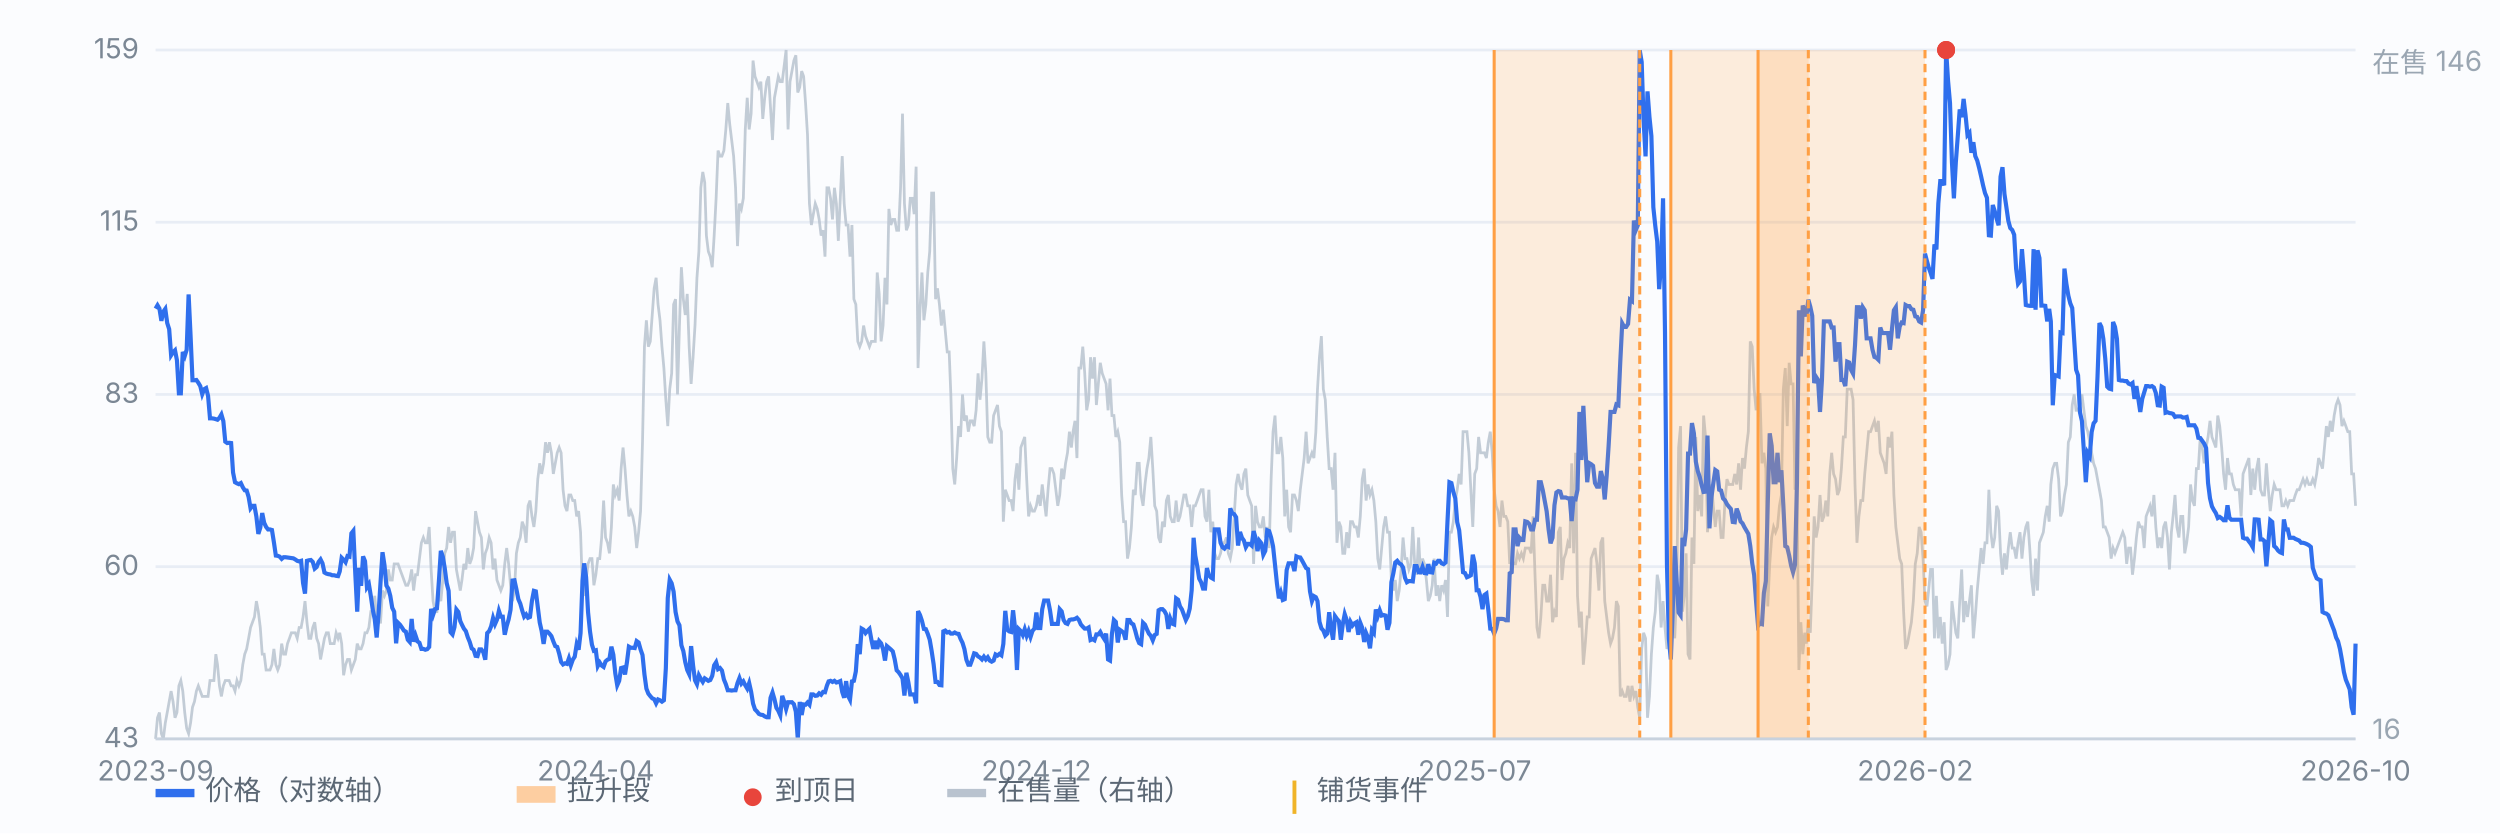
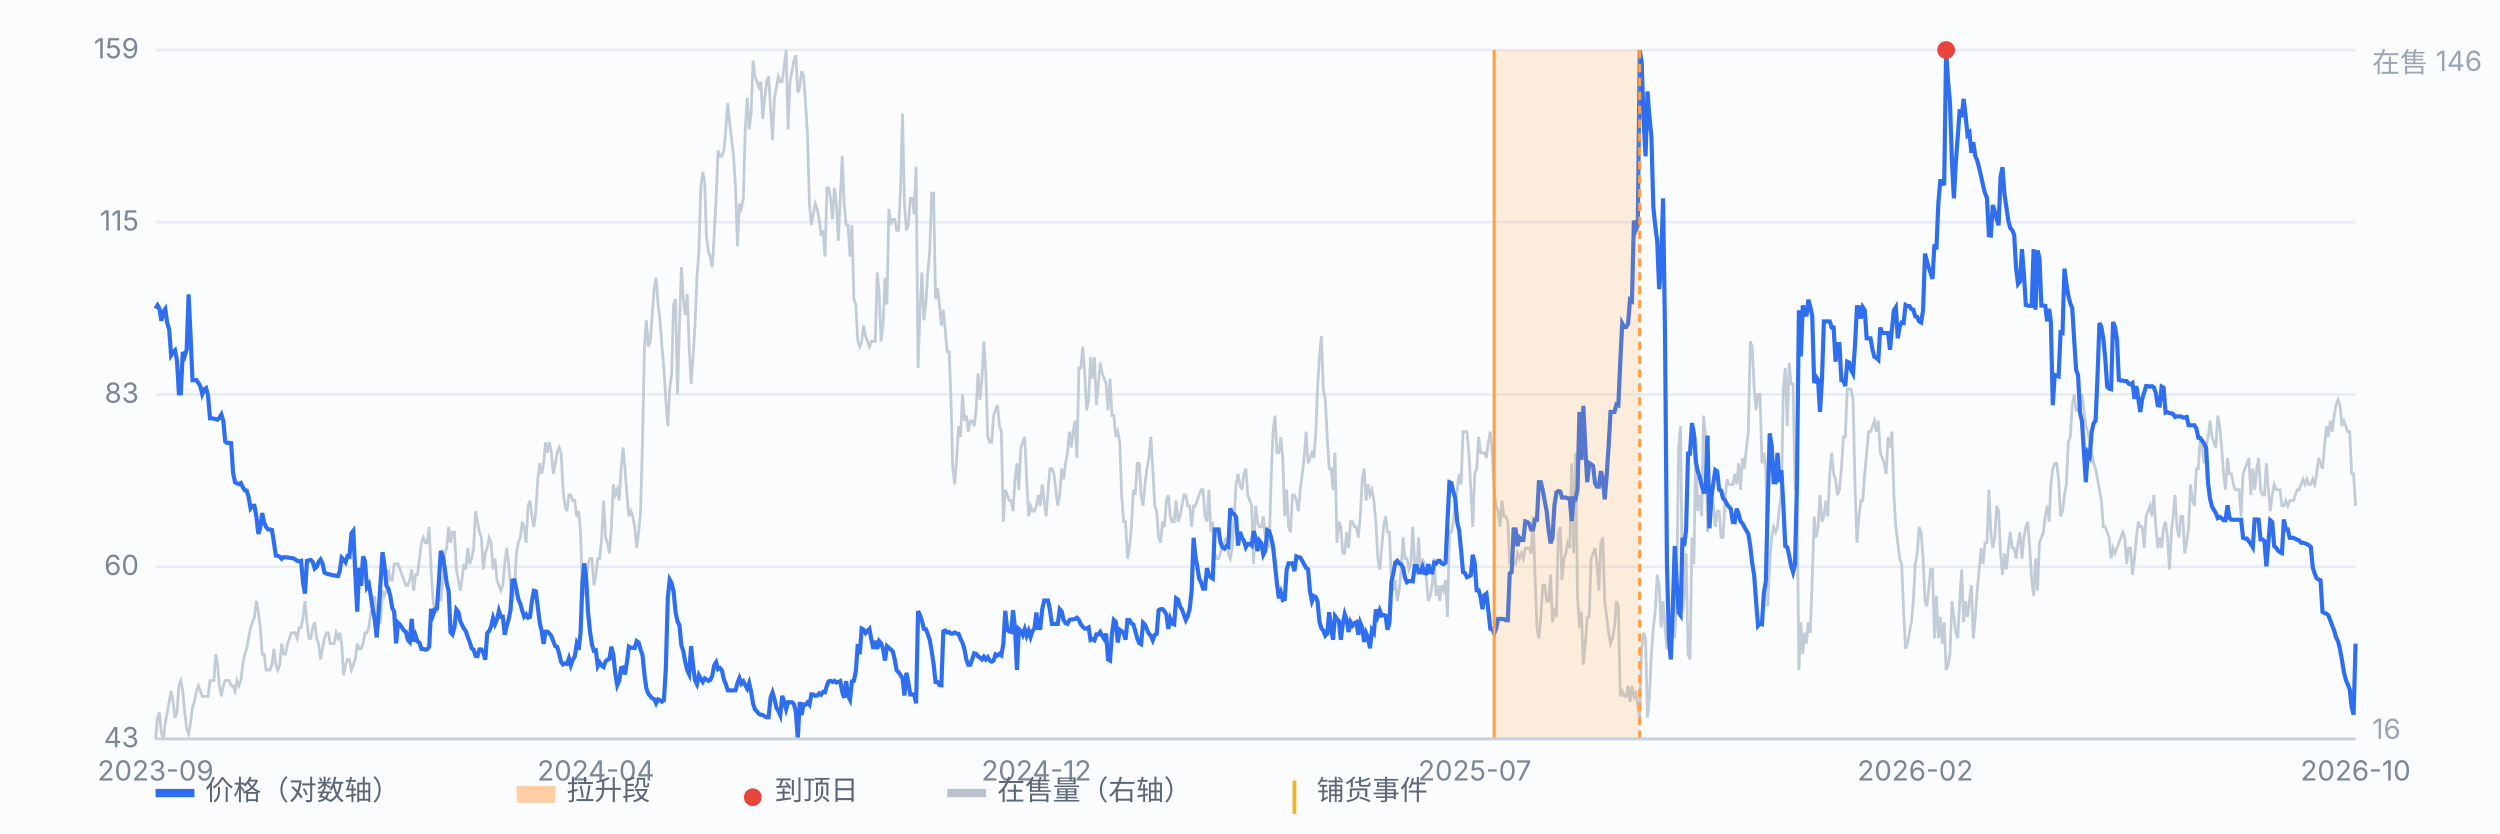
<svg xmlns="http://www.w3.org/2000/svg" viewBox="0 0 900 300" preserveAspectRatio="xMidYMid meet" style="width:100%;max-width:900px;height:auto;display:block" font-family="-apple-system,Segoe UI,Microsoft YaHei,sans-serif" font-size="10">
  <rect x="0" y="0" width="900" height="300" fill="#fbfcfe" />
  <line x1="56" y1="266.0" x2="848" y2="266.0" stroke="#e8edf5" stroke-width="1" />
  <text x="50" y="269.0" text-anchor="end" fill="#7b8794">43</text>
  <line x1="56" y1="204.0" x2="848" y2="204.0" stroke="#e8edf5" stroke-width="1" />
  <text x="50" y="207.0" text-anchor="end" fill="#7b8794">60</text>
  <line x1="56" y1="142.0" x2="848" y2="142.0" stroke="#e8edf5" stroke-width="1" />
  <text x="50" y="145.0" text-anchor="end" fill="#7b8794">83</text>
  <line x1="56" y1="80.0" x2="848" y2="80.0" stroke="#e8edf5" stroke-width="1" />
  <text x="50" y="83.0" text-anchor="end" fill="#7b8794">115</text>
  <line x1="56" y1="18.0" x2="848" y2="18.0" stroke="#e8edf5" stroke-width="1" />
  <text x="50" y="21.0" text-anchor="end" fill="#7b8794">159</text>
  <path d="M56.0 266.0 L56.7 258.4 L57.4 256.5 L58.1 264.1 L58.8 266.0 L59.5 260.3 L60.2 256.5 L60.9 252.6 L61.6 248.8 L62.3 252.6 L63.0 258.4 L63.7 256.5 L64.4 246.9 L65.1 245.0 L65.8 248.8 L66.5 256.5 L67.2 262.2 L67.9 264.1 L68.6 260.3 L69.3 254.6 L70.0 252.6 L70.7 248.8 L71.4 246.9 L72.1 248.8 L72.8 250.7 L73.5 250.7 L74.2 250.7 L74.9 250.7 L75.6 245.0 L76.3 245.0 L77.0 245.0 L77.7 235.5 L78.3 239.3 L79.0 246.9 L79.7 250.7 L80.4 246.9 L81.1 245.0 L81.8 245.0 L82.5 245.0 L83.2 246.9 L83.9 246.9 L84.6 248.8 L85.3 245.0 L86.0 246.9 L86.7 245.0 L87.4 239.3 L88.1 235.5 L88.8 233.6 L89.5 229.8 L90.2 225.9 L90.9 224.0 L91.6 222.1 L92.3 216.4 L93.0 220.2 L93.7 225.9 L94.4 235.5 L95.1 235.5 L95.8 241.2 L96.5 241.2 L97.2 241.2 L97.9 239.3 L98.6 233.6 L99.3 239.3 L100.0 241.2 L100.7 239.3 L101.4 231.7 L102.1 235.5 L102.8 235.5 L103.5 231.7 L104.2 229.8 L104.9 227.8 L105.6 227.8 L106.3 227.8 L107.0 229.8 L107.7 225.9 L108.4 225.9 L109.1 222.1 L109.8 216.4 L110.5 224.0 L111.2 229.8 L111.9 229.8 L112.6 225.9 L113.3 224.0 L114.0 229.8 L114.7 231.7 L115.4 237.4 L116.1 233.6 L116.8 229.8 L117.5 227.8 L118.2 227.8 L118.9 231.7 L119.6 231.7 L120.3 231.7 L121.0 227.8 L121.7 229.8 L122.3 227.8 L123.0 231.7 L123.7 243.1 L124.4 239.3 L125.1 237.4 L125.8 237.4 L126.5 241.2 L127.2 239.3 L127.9 237.4 L128.6 231.7 L129.3 233.6 L130.0 233.6 L130.7 231.7 L131.4 227.8 L132.1 227.8 L132.8 225.9 L133.5 220.2 L134.2 220.2 L134.9 214.5 L135.6 222.1 L136.3 224.0 L137.0 224.0 L137.7 212.6 L138.4 214.5 L139.1 212.6 L139.8 205.0 L140.5 208.8 L141.2 208.8 L141.9 203.0 L142.6 203.0 L143.3 203.0 L144.0 205.0 L144.7 206.9 L145.4 208.8 L146.1 210.7 L146.8 210.7 L147.5 208.8 L148.2 205.0 L148.9 212.6 L149.6 206.9 L150.3 206.9 L151.0 201.1 L151.7 195.4 L152.4 193.5 L153.1 195.4 L153.8 195.4 L154.5 189.7 L155.2 205.0 L155.9 216.4 L156.6 220.2 L157.3 220.2 L158.0 214.5 L158.7 216.4 L159.4 208.8 L160.1 199.2 L160.8 197.3 L161.5 189.7 L162.2 195.4 L162.9 191.6 L163.6 191.6 L164.3 205.0 L165.0 208.8 L165.7 212.6 L166.3 208.8 L167.0 203.0 L167.7 205.0 L168.4 197.3 L169.1 203.0 L169.8 201.1 L170.5 197.3 L171.2 184.0 L171.9 187.8 L172.6 191.6 L173.3 193.5 L174.0 205.0 L174.7 199.2 L175.4 197.3 L176.1 193.5 L176.8 195.4 L177.5 205.0 L178.2 201.1 L178.9 208.8 L179.6 210.7 L180.3 212.6 L181.0 210.7 L181.7 203.0 L182.4 197.3 L183.1 203.0 L183.8 210.7 L184.5 216.4 L185.2 212.6 L185.9 199.2 L186.6 195.4 L187.3 193.5 L188.0 187.8 L188.7 189.7 L189.4 195.4 L190.1 182.1 L190.8 180.2 L191.5 185.9 L192.2 189.7 L192.9 184.0 L193.6 172.5 L194.3 166.8 L195.0 170.6 L195.7 166.8 L196.4 159.2 L197.1 163.0 L197.8 159.2 L198.5 163.0 L199.2 170.6 L199.9 166.8 L200.6 163.0 L201.3 161.1 L202.0 163.0 L202.7 176.3 L203.4 182.1 L204.1 184.0 L204.8 178.2 L205.5 178.2 L206.2 180.2 L206.9 180.2 L207.6 185.9 L208.3 184.0 L209.0 191.6 L209.7 212.6 L210.3 214.5 L211.0 208.8 L211.7 203.0 L212.4 201.1 L213.1 201.1 L213.8 210.7 L214.5 206.9 L215.2 201.1 L215.9 201.1 L216.6 193.5 L217.3 180.2 L218.0 193.5 L218.7 195.4 L219.4 199.2 L220.1 189.7 L220.8 174.4 L221.5 178.2 L222.2 176.3 L222.9 180.2 L223.6 168.7 L224.3 161.1 L225.0 168.7 L225.7 178.2 L226.4 185.9 L227.1 184.0 L227.8 185.9 L228.5 189.7 L229.2 197.3 L229.9 191.6 L230.6 184.0 L231.3 159.2 L232.0 124.8 L232.7 115.3 L233.4 124.8 L234.1 122.9 L234.8 113.4 L235.5 103.8 L236.2 100.0 L236.9 109.6 L237.6 115.3 L238.3 124.8 L239.0 132.5 L239.7 143.9 L240.4 153.4 L241.1 140.1 L241.8 134.4 L242.5 109.6 L243.2 107.7 L243.9 142.0 L244.6 117.2 L245.3 96.2 L246.0 107.7 L246.7 113.4 L247.4 105.8 L248.1 124.8 L248.8 138.2 L249.5 128.6 L250.2 117.2 L250.9 100.0 L251.6 90.5 L252.3 67.6 L253.0 61.9 L253.7 65.7 L254.3 84.8 L255.0 90.5 L255.7 92.4 L256.4 96.2 L257.1 84.8 L257.8 71.4 L258.5 54.2 L259.2 56.2 L259.9 56.2 L260.6 54.2 L261.3 46.6 L262.0 37.1 L262.7 44.7 L263.4 50.4 L264.1 56.2 L264.8 67.6 L265.5 88.6 L266.2 73.3 L266.9 75.2 L267.6 71.4 L268.3 46.6 L269.0 35.2 L269.7 46.6 L270.4 40.9 L271.1 21.8 L271.8 27.5 L272.5 29.4 L273.2 31.4 L273.9 29.4 L274.6 42.8 L275.3 35.2 L276.0 29.4 L276.7 27.5 L277.4 39.0 L278.1 50.4 L278.8 35.2 L279.5 31.4 L280.2 27.5 L280.9 29.4 L281.6 29.4 L282.3 23.7 L283.0 18.0 L283.7 46.6 L284.4 29.4 L285.1 25.6 L285.8 21.8 L286.5 19.9 L287.2 33.3 L287.9 31.4 L288.6 25.6 L289.3 27.5 L290.0 37.1 L290.7 48.5 L291.4 73.3 L292.1 81.0 L292.8 77.1 L293.5 73.3 L294.2 75.2 L294.9 79.0 L295.6 84.8 L296.3 82.9 L297.0 92.4 L297.7 67.6 L298.3 67.6 L299.0 71.4 L299.7 79.0 L300.4 67.6 L301.1 73.3 L301.8 86.7 L302.5 71.4 L303.2 56.2 L303.9 73.3 L304.6 81.0 L305.3 81.0 L306.0 92.4 L306.7 81.0 L307.4 107.7 L308.1 109.6 L308.8 122.9 L309.5 124.8 L310.2 122.9 L310.9 117.2 L311.6 121.0 L312.3 122.9 L313.0 124.8 L313.7 122.9 L314.4 122.9 L315.1 122.9 L315.8 98.1 L316.5 105.8 L317.2 122.9 L317.9 117.2 L318.6 100.0 L319.3 109.6 L320.0 75.2 L320.7 81.0 L321.4 79.0 L322.1 79.0 L322.8 82.9 L323.5 82.9 L324.2 67.6 L324.9 40.9 L325.6 73.3 L326.3 82.9 L327.0 81.0 L327.7 71.4 L328.4 71.4 L329.1 77.1 L329.8 60.0 L330.5 132.5 L331.2 111.5 L331.9 98.1 L332.6 115.3 L333.3 109.6 L334.0 98.1 L334.7 90.5 L335.4 69.5 L336.1 69.5 L336.8 107.7 L337.5 103.8 L338.2 109.6 L338.9 117.2 L339.6 111.5 L340.3 119.1 L341.0 126.7 L341.7 126.7 L342.3 142.0 L343.0 168.7 L343.7 174.4 L344.4 164.9 L345.1 153.4 L345.8 157.3 L346.5 142.0 L347.2 151.5 L347.9 149.6 L348.6 155.4 L349.3 151.5 L350.0 151.5 L350.7 153.4 L351.4 147.7 L352.1 134.4 L352.8 143.9 L353.5 136.3 L354.2 122.9 L354.9 134.4 L355.6 157.3 L356.3 159.2 L357.0 159.2 L357.7 149.6 L358.4 147.7 L359.1 145.8 L359.8 153.4 L360.5 155.4 L361.2 187.8 L361.9 176.3 L362.6 178.2 L363.3 180.2 L364.0 180.2 L364.7 184.0 L365.4 172.5 L366.1 166.8 L366.8 176.3 L367.5 161.1 L368.2 159.2 L368.9 157.3 L369.6 172.5 L370.3 185.9 L371.0 182.1 L371.7 184.0 L372.4 184.0 L373.1 182.1 L373.8 178.2 L374.5 182.1 L375.2 174.4 L375.9 180.2 L376.6 185.9 L377.3 176.3 L378.0 168.7 L378.7 168.7 L379.4 170.6 L380.1 176.3 L380.8 182.1 L381.5 178.2 L382.2 168.7 L382.9 172.5 L383.6 166.8 L384.3 163.0 L385.0 155.4 L385.7 161.1 L386.3 155.4 L387.0 151.5 L387.7 164.9 L388.4 132.5 L389.1 132.5 L389.8 124.8 L390.5 134.4 L391.2 147.7 L391.9 143.9 L392.6 128.6 L393.3 136.3 L394.0 128.6 L394.7 145.8 L395.4 138.2 L396.1 130.6 L396.8 134.4 L397.5 136.3 L398.2 138.2 L398.9 147.7 L399.6 136.3 L400.3 149.6 L401.0 149.6 L401.7 157.3 L402.4 155.4 L403.1 159.2 L403.8 178.2 L404.5 187.8 L405.2 187.8 L405.9 201.1 L406.6 197.3 L407.3 189.7 L408.0 176.3 L408.7 178.2 L409.4 166.8 L410.1 166.8 L410.8 178.2 L411.5 182.1 L412.2 174.4 L412.9 168.7 L413.6 164.9 L414.3 157.3 L415.0 168.7 L415.7 182.1 L416.4 184.0 L417.1 193.5 L417.8 195.4 L418.5 187.8 L419.2 189.7 L419.9 180.2 L420.6 178.2 L421.3 185.9 L422.0 187.8 L422.7 187.8 L423.4 180.2 L424.1 187.8 L424.8 185.9 L425.5 182.1 L426.2 178.2 L426.9 178.2 L427.6 182.1 L428.3 182.1 L429.0 189.7 L429.7 182.1 L430.3 182.1 L431.0 180.2 L431.7 178.2 L432.4 176.3 L433.1 176.3 L433.8 185.9 L434.5 187.8 L435.2 176.3 L435.9 191.6 L436.6 187.8 L437.3 199.2 L438.0 201.1 L438.7 201.1 L439.4 199.2 L440.1 195.4 L440.8 195.4 L441.5 193.5 L442.2 199.2 L442.9 201.1 L443.6 197.3 L444.3 185.9 L445.0 174.4 L445.7 170.6 L446.4 174.4 L447.1 176.3 L447.8 170.6 L448.5 168.7 L449.2 178.2 L449.9 180.2 L450.6 182.1 L451.3 203.0 L452.0 182.1 L452.7 187.8 L453.4 189.7 L454.1 189.7 L454.8 185.9 L455.5 193.5 L456.2 189.7 L456.9 197.3 L457.6 172.5 L458.3 155.4 L459.0 149.6 L459.7 163.0 L460.4 163.0 L461.1 157.3 L461.8 164.9 L462.5 185.9 L463.2 176.3 L463.9 189.7 L464.6 191.6 L465.3 178.2 L466.0 178.2 L466.7 180.2 L467.4 184.0 L468.1 176.3 L468.8 170.6 L469.5 164.9 L470.2 155.4 L470.9 166.8 L471.6 164.9 L472.3 163.0 L473.0 164.9 L473.7 155.4 L474.3 140.1 L475.0 128.6 L475.7 121.0 L476.4 140.1 L477.1 143.9 L477.8 157.3 L478.5 168.7 L479.2 168.7 L479.9 176.3 L480.6 163.0 L481.3 195.4 L482.0 187.8 L482.7 189.7 L483.4 199.2 L484.1 199.2 L484.8 191.6 L485.5 197.3 L486.2 187.8 L486.9 187.8 L487.6 189.7 L488.3 189.7 L489.0 193.5 L489.7 185.9 L490.4 172.5 L491.1 168.7 L491.8 180.2 L492.5 174.4 L493.2 178.2 L493.9 176.3 L494.6 180.2 L495.3 187.8 L496.0 201.1 L496.7 205.0 L497.4 197.3 L498.1 189.7 L498.8 185.9 L499.5 191.6 L500.2 191.6 L500.9 208.8 L501.6 212.6 L502.3 208.8 L503.0 216.4 L503.7 212.6 L504.4 205.0 L505.1 193.5 L505.8 201.1 L506.5 201.1 L507.2 205.0 L507.9 203.0 L508.6 189.7 L509.3 203.0 L510.0 206.9 L510.7 193.5 L511.4 206.9 L512.1 201.1 L512.8 203.0 L513.5 208.8 L514.2 216.4 L514.9 214.5 L515.6 210.7 L516.3 201.1 L517.0 214.5 L517.7 210.7 L518.3 216.4 L519.0 210.7 L519.7 212.6 L520.4 208.8 L521.1 222.1 L521.8 191.6 L522.5 191.6 L523.2 187.8 L523.9 180.2 L524.6 176.3 L525.3 170.6 L526.0 174.4 L526.7 155.4 L527.4 155.4 L528.1 155.4 L528.8 163.0 L529.5 176.3 L530.2 189.7 L530.9 170.6 L531.6 168.7 L532.3 157.3 L533.0 163.0 L533.7 163.0 L534.4 163.0 L535.1 164.9 L535.8 159.2 L536.5 155.4 L537.2 163.0 L537.9 176.3 L538.6 182.1 L539.3 184.0 L540.0 189.7 L540.7 180.2 L541.4 185.9 L542.1 185.9 L542.8 187.8 L543.5 203.0 L544.2 201.1 L544.9 203.0 L545.6 203.0 L546.3 199.2 L547.0 201.1 L547.7 199.2 L548.4 201.1 L549.1 197.3 L549.8 197.3 L550.5 197.3 L551.2 199.2 L551.9 185.9 L552.6 206.9 L553.3 225.9 L554.0 229.8 L554.7 222.1 L555.4 210.7 L556.1 210.7 L556.8 216.4 L557.5 216.4 L558.2 206.9 L558.9 224.0 L559.6 220.2 L560.3 222.1 L561.0 191.6 L561.7 189.7 L562.3 208.8 L563.0 201.1 L563.7 199.2 L564.4 195.4 L565.1 197.3 L565.8 166.8 L566.5 199.2 L567.2 163.0 L567.9 214.5 L568.6 225.9 L569.3 220.2 L570.0 239.3 L570.7 231.7 L571.4 222.1 L572.1 222.1 L572.8 201.1 L573.5 199.2 L574.2 197.3 L574.9 203.0 L575.6 212.6 L576.3 195.4 L577.0 193.5 L577.7 216.4 L578.4 222.1 L579.1 227.8 L579.8 231.7 L580.5 229.8 L581.2 225.9 L581.9 216.4 L582.6 218.3 L583.3 250.7 L584.0 248.8 L584.7 250.7 L585.4 250.7 L586.1 246.9 L586.8 252.6 L587.5 246.9 L588.2 250.7 L588.9 248.8 L589.6 254.6 L590.3 258.4 L591.0 233.6 L591.7 227.8 L592.4 229.8 L593.1 258.4 L593.8 250.7 L594.5 235.5 L595.2 225.9 L595.9 220.2 L596.6 206.9 L597.3 210.7 L598.0 225.9 L598.7 216.4 L599.4 225.9 L600.1 233.6 L600.8 231.7 L601.5 225.9 L602.2 220.2 L602.9 229.8 L603.6 212.6 L604.3 161.1 L605.0 153.4 L605.7 220.2 L606.3 214.5 L607.0 199.2 L607.7 235.5 L608.4 237.4 L609.1 193.5 L609.8 203.0 L610.5 157.3 L611.2 184.0 L611.9 178.2 L612.6 185.9 L613.3 149.6 L614.0 157.3 L614.7 191.6 L615.4 180.2 L616.1 174.4 L616.8 182.1 L617.5 189.7 L618.2 184.0 L618.9 184.0 L619.6 193.5 L620.3 193.5 L621.0 180.2 L621.7 172.5 L622.4 174.4 L623.1 174.4 L623.8 174.4 L624.5 170.6 L625.2 174.4 L625.9 166.8 L626.6 176.3 L627.3 164.9 L628.0 168.7 L628.7 161.1 L629.4 155.4 L630.1 122.9 L630.8 124.8 L631.5 140.1 L632.2 147.7 L632.9 142.0 L633.6 142.0 L634.3 166.8 L635.0 163.0 L635.7 168.7 L636.4 218.3 L637.1 203.0 L637.8 193.5 L638.5 189.7 L639.2 191.6 L639.9 189.7 L640.6 182.1 L641.3 178.2 L642.0 140.1 L642.7 132.5 L643.4 153.4 L644.1 130.6 L644.8 138.2 L645.5 138.2 L646.2 176.3 L646.9 174.4 L647.6 241.2 L648.3 224.0 L649.0 235.5 L649.7 227.8 L650.3 231.7 L651.0 224.0 L651.7 227.8 L652.4 208.8 L653.1 185.9 L653.8 193.5 L654.5 189.7 L655.2 178.2 L655.9 187.8 L656.6 185.9 L657.3 180.2 L658.0 185.9 L658.7 170.6 L659.4 163.0 L660.1 170.6 L660.8 172.5 L661.5 178.2 L662.2 176.3 L662.9 168.7 L663.6 157.3 L664.3 157.3 L665.0 140.1 L665.7 140.1 L666.4 140.1 L667.1 143.9 L667.8 174.4 L668.5 195.4 L669.2 185.9 L669.9 180.2 L670.6 180.2 L671.3 170.6 L672.0 163.0 L672.7 155.4 L673.4 155.4 L674.1 153.4 L674.8 151.5 L675.5 155.4 L676.2 151.5 L676.9 163.0 L677.6 164.9 L678.3 166.8 L679.0 170.6 L679.7 157.3 L680.4 161.1 L681.1 155.4 L681.8 178.2 L682.5 189.7 L683.2 195.4 L683.9 201.1 L684.6 203.0 L685.3 220.2 L686.0 233.6 L686.7 231.7 L687.4 227.8 L688.1 224.0 L688.8 216.4 L689.5 203.0 L690.2 199.2 L690.9 189.7 L691.6 191.6 L692.3 201.1 L693.0 216.4 L693.7 218.3 L694.3 212.6 L695.0 205.0 L695.7 205.0 L696.4 229.8 L697.1 214.5 L697.8 229.8 L698.5 222.1 L699.2 231.7 L699.9 224.0 L700.6 241.2 L701.3 239.3 L702.0 235.5 L702.7 216.4 L703.4 222.1 L704.1 227.8 L704.8 229.8 L705.5 216.4 L706.2 205.0 L706.9 224.0 L707.6 216.4 L708.3 222.1 L709.0 216.4 L709.7 210.7 L710.4 229.8 L711.1 222.1 L711.8 212.6 L712.5 205.0 L713.2 197.3 L713.9 203.0 L714.6 195.4 L715.3 195.4 L716.0 176.3 L716.7 191.6 L717.4 197.3 L718.1 193.5 L718.8 182.1 L719.5 184.0 L720.2 199.2 L720.9 206.9 L721.6 199.2 L722.3 205.0 L723.0 197.3 L723.7 191.6 L724.4 197.3 L725.1 197.3 L725.8 201.1 L726.5 195.4 L727.2 191.6 L727.9 201.1 L728.6 193.5 L729.3 189.7 L730.0 187.8 L730.7 197.3 L731.4 208.8 L732.1 214.5 L732.8 201.1 L733.5 212.6 L734.2 195.4 L734.9 193.5 L735.6 191.6 L736.3 185.9 L737.0 182.1 L737.7 187.8 L738.3 174.4 L739.0 168.7 L739.7 166.8 L740.4 166.8 L741.1 172.5 L741.8 185.9 L742.5 184.0 L743.2 178.2 L743.9 174.4 L744.6 159.2 L745.3 157.3 L746.0 145.8 L746.7 142.0 L747.4 147.7 L748.1 147.7 L748.8 145.8 L749.5 142.0 L750.2 147.7 L750.9 153.4 L751.6 155.4 L752.3 159.2 L753.0 163.0 L753.7 166.8 L754.4 168.7 L755.1 172.5 L755.8 176.3 L756.5 180.2 L757.2 189.7 L757.9 189.7 L758.6 191.6 L759.3 193.5 L760.0 201.1 L760.7 197.3 L761.4 199.2 L762.1 197.3 L762.8 195.4 L763.5 193.5 L764.2 191.6 L764.9 193.5 L765.6 203.0 L766.3 197.3 L767.0 197.3 L767.7 206.9 L768.4 201.1 L769.1 193.5 L769.8 187.8 L770.5 189.7 L771.2 189.7 L771.9 197.3 L772.6 185.9 L773.3 184.0 L774.0 182.1 L774.7 185.9 L775.4 178.2 L776.1 189.7 L776.8 197.3 L777.5 193.5 L778.2 197.3 L778.9 189.7 L779.6 187.8 L780.3 193.5 L781.0 205.0 L781.7 191.6 L782.3 185.9 L783.0 178.2 L783.7 189.7 L784.4 193.5 L785.1 185.9 L785.8 185.9 L786.5 199.2 L787.2 195.4 L787.9 189.7 L788.6 174.4 L789.3 180.2 L790.0 182.1 L790.7 168.7 L791.4 168.7 L792.1 157.3 L792.8 161.1 L793.5 166.8 L794.2 161.1 L794.9 157.3 L795.6 151.5 L796.3 157.3 L797.0 159.2 L797.7 161.1 L798.4 149.6 L799.1 153.4 L799.8 161.1 L800.5 170.6 L801.2 176.3 L801.9 164.9 L802.6 170.6 L803.3 170.6 L804.0 174.4 L804.7 176.3 L805.4 176.3 L806.1 176.3 L806.8 185.9 L807.5 170.6 L808.2 168.7 L808.9 166.8 L809.6 164.9 L810.3 178.2 L811.0 168.7 L811.7 176.3 L812.4 168.7 L813.1 164.9 L813.8 176.3 L814.5 178.2 L815.2 178.2 L815.9 166.8 L816.6 176.3 L817.3 184.0 L818.0 178.2 L818.7 174.4 L819.4 176.3 L820.1 176.3 L820.8 176.3 L821.5 182.1 L822.2 182.1 L822.9 180.2 L823.6 182.1 L824.3 180.2 L825.0 180.2 L825.7 180.2 L826.3 178.2 L827.0 176.3 L827.7 176.3 L828.4 174.4 L829.1 172.5 L829.8 174.4 L830.5 172.5 L831.2 174.4 L831.9 174.4 L832.6 172.5 L833.3 174.4 L834.0 170.6 L834.7 164.9 L835.4 166.8 L836.1 168.7 L836.8 161.1 L837.5 153.4 L838.2 157.3 L838.9 151.5 L839.6 155.4 L840.3 149.6 L841.0 145.8 L841.7 143.9 L842.4 145.8 L843.1 153.4 L843.8 151.5 L844.5 153.4 L845.2 155.4 L845.9 155.4 L846.6 170.6 L847.3 170.6 L848.0 182.1" fill="none" stroke="#b9c3cf" stroke-width="1" opacity="0.85" />
  <text x="854" y="26" fill="#9aa6b2">在售 146</text>
  <text x="854" y="266" fill="#9aa6b2">16</text>
  <path d="M56.0 111.1 L56.7 109.9 L57.4 111.1 L58.1 115.5 L58.8 112.2 L59.5 111.2 L60.2 116.3 L60.9 118.5 L61.6 127.9 L62.3 126.8 L63.0 126.1 L63.7 129.7 L64.4 141.6 L65.1 141.6 L65.8 126.7 L66.5 128.2 L67.2 125.9 L67.9 106.0 L68.6 120.8 L69.3 136.9 L70.0 136.9 L70.7 136.8 L71.4 137.8 L72.1 139.0 L72.8 141.9 L73.5 140.1 L74.2 139.7 L74.9 142.5 L75.6 150.6 L76.3 150.6 L77.0 150.7 L77.7 150.9 L78.3 151.1 L79.0 150.4 L79.7 149.2 L80.4 151.6 L81.1 159.0 L81.8 159.5 L82.5 159.4 L83.2 159.5 L83.9 170.1 L84.6 173.6 L85.3 174.0 L86.0 174.3 L86.7 173.9 L87.4 175.4 L88.1 176.5 L88.8 176.6 L89.5 178.9 L90.2 183.0 L90.9 182.1 L91.6 182.1 L92.3 186.0 L93.0 192.2 L93.7 190.0 L94.4 184.7 L95.1 188.2 L95.8 189.7 L96.5 190.6 L97.2 190.6 L97.9 190.8 L98.6 195.2 L99.3 200.0 L100.0 200.1 L100.7 200.4 L101.4 201.2 L102.1 200.6 L102.8 200.6 L103.5 200.7 L104.2 200.8 L104.9 200.9 L105.6 201.0 L106.3 201.4 L107.0 201.9 L107.7 202.1 L108.4 201.9 L109.1 209.9 L109.8 213.7 L110.5 201.9 L111.2 201.7 L111.9 201.6 L112.6 202.3 L113.3 204.7 L114.0 204.1 L114.7 202.3 L115.4 201.4 L116.1 202.8 L116.8 206.1 L117.5 206.5 L118.2 206.7 L118.9 206.8 L119.6 207.1 L120.3 207.1 L121.0 207.3 L121.7 207.4 L122.3 205.7 L123.0 200.8 L123.7 201.5 L124.4 202.4 L125.1 200.2 L125.8 200.4 L126.5 192.0 L127.2 191.1 L127.9 206.4 L128.6 220.2 L129.3 204.4 L130.0 210.9 L130.7 200.3 L131.4 202.0 L132.1 211.4 L132.8 210.3 L133.5 214.6 L134.2 219.5 L134.9 222.9 L135.6 229.5 L136.3 220.7 L137.0 209.5 L137.7 198.8 L138.4 203.4 L139.1 210.8 L139.8 211.9 L140.5 214.5 L141.2 218.8 L141.9 220.2 L142.6 231.6 L143.3 224.2 L144.0 224.9 L144.7 225.9 L145.4 227.0 L146.1 227.4 L146.8 230.3 L147.5 231.1 L148.2 222.8 L148.9 231.0 L149.6 228.8 L150.3 230.9 L151.0 231.4 L151.7 233.6 L152.4 233.6 L153.1 233.9 L153.8 233.7 L154.5 232.9 L155.2 219.2 L155.9 221.4 L156.6 219.3 L157.3 219.0 L158.0 209.2 L158.7 198.3 L159.4 200.4 L160.1 204.5 L160.8 209.9 L161.5 212.7 L162.2 227.6 L162.9 228.4 L163.6 225.8 L164.3 219.4 L165.0 220.3 L165.7 223.6 L166.3 224.9 L167.0 226.3 L167.7 227.2 L168.4 229.4 L169.1 231.1 L169.8 233.4 L170.5 233.9 L171.2 236.1 L171.9 236.2 L172.6 233.8 L173.3 233.8 L174.0 234.8 L174.7 237.5 L175.4 227.9 L176.1 227.2 L176.8 225.5 L177.5 222.5 L178.2 224.7 L178.9 223.1 L179.6 219.9 L180.3 222.0 L181.0 222.0 L181.7 228.5 L182.4 225.4 L183.1 223.0 L183.8 219.5 L184.5 209.0 L185.2 208.9 L185.9 212.1 L186.6 215.7 L187.3 217.3 L188.0 219.8 L188.7 222.0 L189.4 221.2 L190.1 222.4 L190.8 222.1 L191.5 216.3 L192.2 212.7 L192.9 212.9 L193.6 218.5 L194.3 224.1 L195.0 227.2 L195.7 231.8 L196.4 227.4 L197.1 227.4 L197.8 228.1 L198.5 229.0 L199.2 230.9 L199.9 232.6 L200.6 232.9 L201.3 235.3 L202.0 238.3 L202.7 239.2 L203.4 238.8 L204.1 239.0 L204.8 237.0 L205.5 239.5 L206.2 237.5 L206.9 236.4 L207.6 232.0 L208.3 233.9 L209.0 227.9 L209.7 209.1 L210.3 202.8 L211.0 207.8 L211.7 220.4 L212.4 227.3 L213.1 232.1 L213.8 234.3 L214.5 234.1 L215.2 239.8 L215.9 238.5 L216.6 239.6 L217.3 240.1 L218.0 238.1 L218.7 237.5 L219.4 237.2 L220.1 232.8 L220.8 235.7 L221.5 242.4 L222.2 246.7 L222.9 245.1 L223.6 240.5 L224.3 240.3 L225.0 242.8 L225.7 238.4 L226.4 232.8 L227.1 233.2 L227.8 233.2 L228.5 233.3 L229.2 230.8 L229.9 231.3 L230.6 233.8 L231.3 235.8 L232.0 242.8 L232.7 247.9 L233.4 249.7 L234.1 250.6 L234.8 251.4 L235.5 251.7 L236.2 253.2 L236.9 251.8 L237.6 252.1 L238.3 252.6 L239.0 252.1 L239.7 240.6 L240.4 215.3 L241.1 208.7 L241.8 210.0 L242.5 213.0 L243.2 220.3 L243.9 223.7 L244.6 225.1 L245.3 232.3 L246.0 234.4 L246.7 238.4 L247.4 241.2 L248.1 242.7 L248.8 232.6 L249.5 239.5 L250.2 244.9 L250.9 246.3 L251.6 243.1 L252.3 244.4 L253.0 245.5 L253.7 244.2 L254.3 244.6 L255.0 245.1 L255.7 244.8 L256.4 243.3 L257.1 239.5 L257.8 238.4 L258.5 240.9 L259.2 240.5 L259.9 241.4 L260.6 244.6 L261.3 246.3 L262.0 248.5 L262.7 248.5 L263.4 248.6 L264.1 248.5 L264.8 248.5 L265.5 245.9 L266.2 244.1 L266.9 246.1 L267.6 245.3 L268.3 246.7 L269.0 247.9 L269.7 245.9 L270.4 249.0 L271.1 253.3 L271.8 255.4 L272.5 256.1 L273.2 257.0 L273.9 257.3 L274.6 257.4 L275.3 257.9 L276.0 258.2 L276.7 258.2 L277.4 251.2 L278.1 249.3 L278.8 251.7 L279.5 254.8 L280.2 255.9 L280.9 257.5 L281.6 250.5 L282.3 252.6 L283.0 255.3 L283.7 252.8 L284.4 252.8 L285.1 252.8 L285.8 253.5 L286.5 256.2 L287.2 266.0 L287.9 252.7 L288.6 257.4 L289.3 253.6 L290.0 253.7 L290.7 252.9 L291.4 253.7 L292.1 250.0 L292.8 250.0 L293.5 250.5 L294.2 250.4 L294.9 249.6 L295.6 250.1 L296.3 249.1 L297.0 249.2 L297.7 246.8 L298.3 245.3 L299.0 245.1 L299.7 245.5 L300.4 245.1 L301.1 245.7 L301.8 245.5 L302.5 245.2 L303.2 249.1 L303.9 251.2 L304.6 245.2 L305.3 250.5 L306.0 251.9 L306.7 245.3 L307.4 245.1 L308.1 241.7 L308.8 231.9 L309.5 235.5 L310.2 226.3 L310.9 226.7 L311.6 227.9 L312.3 227.1 L313.0 226.4 L313.7 230.3 L314.4 233.6 L315.1 230.7 L315.8 233.6 L316.5 230.8 L317.2 231.6 L317.9 233.7 L318.6 237.8 L319.3 232.6 L320.0 233.2 L320.7 233.8 L321.4 234.5 L322.1 237.4 L322.8 241.3 L323.5 242.0 L324.2 243.0 L324.9 244.2 L325.6 250.4 L326.3 242.2 L327.0 245.6 L327.7 250.0 L328.4 250.0 L329.1 250.0 L329.8 253.2 L330.5 220.0 L331.2 221.4 L331.9 223.5 L332.6 226.4 L333.3 226.5 L334.0 228.2 L334.7 230.3 L335.4 234.4 L336.1 239.1 L336.8 245.5 L337.5 245.5 L338.2 246.6 L338.9 246.7 L339.6 227.3 L340.3 227.0 L341.0 227.7 L341.7 227.5 L342.3 228.1 L343.0 228.1 L343.7 227.7 L344.4 228.1 L345.1 228.2 L345.8 230.0 L346.5 231.4 L347.2 233.7 L347.9 237.5 L348.6 239.3 L349.3 239.3 L350.0 237.4 L350.7 235.2 L351.4 235.4 L352.1 236.3 L352.8 236.7 L353.5 237.4 L354.2 236.4 L354.9 237.4 L355.6 236.6 L356.3 237.8 L357.0 238.2 L357.7 237.8 L358.4 235.6 L359.1 236.0 L359.8 235.4 L360.5 235.9 L361.2 231.8 L361.9 219.9 L362.6 226.7 L363.3 227.3 L364.0 227.5 L364.7 219.7 L365.4 226.0 L366.1 241.2 L366.8 226.5 L367.5 227.2 L368.2 228.6 L368.9 226.5 L369.6 228.9 L370.3 227.1 L371.0 229.3 L371.7 227.1 L372.4 226.3 L373.1 220.5 L373.8 226.1 L374.5 226.1 L375.2 219.3 L375.9 216.2 L376.6 216.2 L377.3 216.2 L378.0 219.7 L378.7 224.6 L379.4 224.6 L380.1 224.6 L380.8 224.6 L381.5 219.3 L382.2 220.1 L382.9 223.2 L383.6 224.3 L384.3 224.6 L385.0 223.2 L385.7 223.0 L386.3 223.0 L387.0 222.8 L387.7 222.4 L388.4 223.2 L389.1 224.8 L389.8 225.6 L390.5 226.3 L391.2 226.3 L391.9 225.9 L392.6 230.4 L393.3 230.1 L394.0 230.5 L394.7 228.4 L395.4 228.4 L396.1 227.5 L396.8 228.9 L397.5 230.0 L398.2 228.1 L398.9 237.4 L399.6 237.8 L400.3 228.1 L401.0 223.2 L401.7 223.9 L402.4 231.3 L403.1 226.7 L403.8 227.2 L404.5 227.8 L405.2 230.3 L405.9 223.2 L406.6 223.2 L407.3 224.4 L408.0 224.8 L408.7 227.1 L409.4 229.8 L410.1 231.5 L410.8 231.9 L411.5 224.2 L412.2 224.9 L412.9 226.6 L413.6 228.1 L414.3 228.9 L415.0 230.5 L415.7 228.6 L416.4 228.2 L417.1 219.7 L417.8 219.3 L418.5 219.3 L419.2 220.0 L419.9 221.3 L420.6 226.4 L421.3 222.7 L422.0 224.5 L422.7 224.8 L423.4 215.4 L424.1 215.9 L424.8 218.3 L425.5 219.4 L426.2 221.3 L426.9 223.2 L427.6 221.8 L428.3 219.1 L429.0 212.5 L429.7 193.6 L430.3 200.0 L431.0 203.8 L431.7 208.3 L432.4 209.6 L433.1 211.9 L433.8 211.9 L434.5 204.5 L435.2 207.0 L435.9 207.9 L436.6 208.3 L437.3 190.6 L438.0 190.6 L438.7 190.6 L439.4 195.4 L440.1 197.0 L440.8 197.5 L441.5 196.6 L442.2 196.9 L442.9 183.0 L443.6 184.8 L444.3 185.1 L445.0 186.2 L445.7 196.4 L446.4 191.5 L447.1 193.6 L447.8 194.6 L448.5 197.0 L449.2 195.8 L449.9 195.8 L450.6 196.4 L451.3 191.2 L452.0 193.6 L452.7 198.4 L453.4 194.7 L454.1 195.6 L454.8 199.7 L455.5 198.3 L456.2 190.9 L456.9 191.2 L457.6 193.5 L458.3 196.7 L459.0 203.3 L459.7 210.1 L460.4 215.4 L461.1 213.3 L461.8 216.0 L462.5 215.7 L463.2 205.2 L463.9 202.8 L464.6 202.8 L465.3 202.8 L466.0 205.6 L466.7 200.3 L467.4 200.6 L468.1 200.7 L468.8 201.9 L469.5 203.2 L470.2 204.5 L470.9 204.9 L471.6 212.9 L472.3 216.4 L473.0 214.6 L473.7 215.0 L474.3 216.4 L475.0 223.8 L475.7 226.2 L476.4 227.0 L477.1 228.8 L477.8 228.1 L478.5 220.4 L479.2 226.3 L479.9 230.3 L480.6 221.8 L481.3 222.8 L482.0 223.6 L482.7 230.3 L483.4 224.7 L484.1 221.1 L484.8 223.2 L485.5 227.5 L486.2 223.9 L486.9 225.2 L487.6 224.4 L488.3 224.0 L489.0 228.5 L489.7 224.2 L490.4 226.0 L491.1 231.1 L491.8 227.9 L492.5 229.6 L493.2 233.4 L493.9 226.8 L494.6 227.8 L495.3 219.4 L496.0 221.8 L496.7 219.7 L497.4 221.6 L498.1 221.4 L498.8 221.6 L499.5 226.7 L500.2 224.2 L500.9 209.6 L501.6 206.4 L502.3 202.5 L503.0 201.9 L503.7 202.8 L504.4 203.2 L505.1 204.3 L505.8 208.0 L506.5 209.6 L507.2 209.2 L507.9 209.2 L508.6 209.3 L509.3 203.8 L510.0 203.8 L510.7 206.0 L511.4 206.0 L512.1 204.1 L512.8 206.3 L513.5 206.4 L514.2 203.1 L514.9 206.0 L515.6 206.1 L516.3 202.6 L517.0 202.9 L517.7 201.9 L518.3 201.9 L519.0 202.8 L519.7 203.1 L520.4 202.5 L521.1 187.6 L521.8 173.6 L522.5 173.9 L523.2 177.1 L523.9 179.4 L524.6 188.0 L525.3 190.9 L526.0 198.2 L526.7 206.0 L527.4 206.3 L528.1 207.8 L528.8 207.5 L529.5 207.1 L530.2 199.7 L530.9 202.8 L531.6 212.5 L532.3 212.5 L533.0 214.9 L533.7 219.3 L534.4 214.2 L535.1 213.7 L535.8 219.7 L536.5 226.3 L537.2 226.4 L537.9 228.1 L538.6 226.3 L539.3 222.8 L540.0 222.8 L540.7 222.8 L541.4 222.9 L542.1 223.3 L542.8 223.3 L543.5 206.4 L544.2 206.0 L544.9 190.6 L545.6 190.6 L546.3 196.6 L547.0 193.6 L547.7 194.4 L548.4 194.4 L549.1 187.7 L549.8 187.9 L550.5 188.6 L551.2 190.6 L551.9 190.6 L552.6 187.1 L553.3 187.1 L554.0 173.6 L554.7 173.6 L555.4 176.5 L556.1 180.3 L556.8 184.1 L557.5 190.6 L558.2 195.6 L558.9 193.6 L559.6 181.9 L560.3 177.3 L561.0 176.8 L561.7 177.0 L562.3 179.1 L563.0 179.1 L563.7 179.1 L564.4 179.4 L565.1 179.4 L565.8 187.6 L566.5 179.5 L567.2 179.7 L567.9 176.3 L568.6 148.3 L569.3 165.6 L570.0 146.1 L570.7 160.5 L571.4 173.6 L572.1 166.7 L572.8 167.1 L573.5 167.7 L574.2 173.9 L574.9 175.2 L575.6 175.2 L576.3 169.6 L577.0 172.3 L577.7 179.8 L578.4 171.2 L579.1 160.5 L579.8 148.3 L580.5 148.3 L581.2 148.3 L581.9 145.6 L582.6 145.9 L583.3 130.2 L584.0 116.4 L584.7 117.7 L585.4 117.7 L586.1 116.6 L586.8 107.9 L587.5 108.4 L588.2 79.4 L588.9 82.8 L589.6 81.1 L590.3 18.1 L591.0 22.3 L591.7 43.5 L592.4 56.3 L593.1 32.9 L593.8 42.1 L594.5 49.0 L595.2 74.6 L595.9 81.3 L596.6 87.0 L597.3 104.1 L598.0 94.9 L598.7 71.4 L599.4 119.7 L600.1 203.1 L600.8 230.0 L601.5 237.4 L602.2 219.3 L602.9 196.6 L603.6 209.2 L604.3 220.5 L605.0 221.5 L605.7 193.6 L606.3 196.6 L607.0 190.6 L607.7 163.3 L608.4 163.3 L609.1 152.3 L609.8 156.0 L610.5 166.2 L611.2 169.6 L611.9 171.7 L612.6 174.7 L613.3 177.1 L614.0 177.0 L614.7 156.8 L615.4 190.2 L616.1 179.1 L616.8 173.9 L617.5 169.2 L618.2 169.7 L618.9 176.3 L619.6 176.6 L620.3 179.4 L621.0 180.1 L621.7 181.5 L622.4 182.4 L623.1 183.2 L623.8 187.9 L624.5 188.0 L625.2 183.1 L625.9 185.0 L626.6 187.7 L627.3 188.4 L628.0 189.8 L628.7 191.0 L629.4 192.2 L630.1 196.6 L630.8 202.8 L631.5 207.1 L632.2 216.7 L632.9 225.3 L633.6 224.5 L634.3 224.7 L635.0 213.5 L635.7 209.2 L636.4 180.9 L637.1 156.0 L637.8 160.5 L638.5 173.6 L639.2 173.6 L639.9 163.0 L640.6 173.6 L641.3 169.3 L642.0 181.9 L642.7 196.6 L643.4 197.0 L644.1 200.0 L644.8 203.6 L645.5 206.0 L646.2 203.3 L646.9 174.1 L647.6 111.7 L648.3 128.3 L649.0 110.0 L649.7 111.7 L650.3 113.9 L651.0 107.9 L651.7 110.4 L652.4 113.7 L653.1 137.9 L653.8 135.7 L654.5 136.8 L655.2 148.3 L655.9 136.8 L656.6 115.7 L657.3 115.7 L658.0 115.7 L658.7 115.7 L659.4 117.9 L660.1 117.9 L660.8 130.2 L661.5 123.9 L662.2 123.9 L662.9 136.8 L663.6 136.8 L664.3 139.0 L665.0 130.2 L665.7 130.5 L666.4 133.2 L667.1 134.5 L667.8 124.3 L668.5 110.6 L669.2 110.6 L669.9 114.7 L670.6 110.6 L671.3 111.7 L672.0 121.8 L672.7 121.8 L673.4 121.8 L674.1 125.9 L674.8 128.5 L675.5 128.8 L676.2 129.5 L676.9 117.9 L677.6 119.9 L678.3 119.9 L679.0 119.9 L679.7 119.9 L680.4 125.9 L681.1 118.5 L681.8 111.7 L682.5 110.6 L683.2 121.8 L683.9 117.5 L684.6 116.1 L685.3 116.3 L686.0 109.8 L686.7 110.2 L687.4 110.2 L688.1 111.3 L688.8 111.5 L689.5 113.9 L690.2 114.1 L690.9 115.7 L691.6 116.1 L692.3 111.7 L693.0 91.3 L693.7 94.0 L694.3 96.2 L695.0 98.2 L695.7 100.4 L696.4 88.0 L697.1 89.8 L697.8 73.2 L698.5 65.2 L699.2 65.2 L699.9 66.7 L700.6 18.0 L701.3 29.1 L702.0 37.1 L702.7 58.4 L703.4 71.4 L704.1 58.4 L704.8 49.0 L705.5 39.4 L706.2 42.2 L706.9 35.6 L707.6 41.5 L708.3 48.6 L709.0 47.8 L709.7 55.0 L710.4 51.2 L711.1 56.2 L711.8 57.8 L712.5 60.5 L713.2 63.5 L713.9 66.7 L714.6 69.5 L715.3 71.2 L716.0 84.7 L716.7 84.8 L717.4 73.8 L718.1 76.0 L718.8 78.8 L719.5 81.1 L720.2 63.6 L720.9 60.2 L721.6 69.8 L722.3 74.6 L723.0 79.5 L723.7 82.1 L724.4 82.8 L725.1 84.5 L725.8 96.7 L726.5 102.2 L727.2 101.3 L727.9 89.7 L728.6 98.5 L729.3 109.8 L730.0 110.0 L730.7 110.1 L731.4 110.1 L732.1 89.7 L732.8 111.5 L733.5 90.1 L734.2 92.9 L734.9 110.0 L735.6 110.0 L736.3 110.1 L737.0 115.7 L737.7 111.2 L738.3 115.7 L739.0 145.9 L739.7 135.0 L740.4 135.2 L741.1 135.5 L741.8 119.7 L742.5 119.9 L743.2 96.7 L743.9 102.2 L744.6 106.4 L745.3 109.2 L746.0 110.9 L746.7 122.3 L747.4 133.1 L748.1 135.1 L748.8 148.5 L749.5 151.6 L750.2 162.5 L750.9 173.6 L751.6 163.1 L752.3 164.3 L753.0 155.5 L753.7 152.4 L754.4 151.5 L755.1 135.7 L755.8 116.3 L756.5 117.7 L757.2 122.0 L757.9 129.2 L758.6 139.2 L759.3 139.9 L760.0 140.1 L760.7 115.9 L761.4 117.7 L762.1 122.0 L762.8 136.8 L763.5 137.0 L764.2 137.0 L764.9 137.2 L765.6 137.2 L766.3 138.1 L767.0 138.4 L767.7 137.9 L768.4 143.6 L769.1 139.0 L769.8 143.6 L770.5 148.3 L771.2 143.6 L771.9 141.3 L772.6 139.0 L773.3 139.0 L774.0 139.2 L774.7 139.0 L775.4 139.5 L776.1 141.5 L776.8 145.9 L777.5 146.0 L778.2 139.2 L778.9 139.6 L779.6 148.6 L780.3 148.4 L781.0 148.7 L781.7 148.8 L782.3 149.0 L783.0 150.1 L783.7 149.9 L784.4 149.9 L785.1 149.9 L785.8 150.3 L786.5 150.3 L787.2 150.1 L787.9 153.1 L788.6 153.1 L789.3 153.1 L790.0 153.1 L790.7 154.3 L791.4 157.6 L792.1 157.7 L792.8 158.7 L793.5 159.7 L794.2 161.3 L794.9 173.9 L795.6 179.4 L796.3 182.3 L797.0 183.6 L797.7 184.7 L798.4 186.5 L799.1 186.1 L799.8 186.6 L800.5 187.3 L801.2 187.3 L801.9 181.9 L802.6 186.4 L803.3 187.1 L804.0 187.1 L804.7 187.1 L805.4 187.1 L806.1 187.1 L806.8 187.1 L807.5 193.6 L808.2 193.9 L808.9 193.9 L809.6 194.9 L810.3 195.8 L811.0 197.0 L811.7 187.0 L812.4 187.0 L813.1 187.1 L813.8 194.2 L814.5 194.2 L815.2 194.8 L815.9 203.9 L816.6 195.4 L817.3 187.3 L818.0 187.9 L818.7 196.6 L819.4 197.2 L820.1 198.2 L820.8 198.8 L821.5 199.1 L822.2 187.0 L822.9 190.6 L823.6 190.6 L824.3 193.6 L825.0 193.6 L825.7 193.6 L826.3 194.0 L827.0 194.3 L827.7 194.6 L828.4 195.4 L829.1 195.4 L829.8 195.6 L830.5 195.9 L831.2 196.3 L831.9 196.9 L832.6 204.4 L833.3 206.5 L834.0 208.2 L834.7 208.6 L835.4 208.9 L836.1 220.3 L836.8 220.7 L837.5 220.9 L838.2 221.5 L838.9 223.3 L839.6 225.2 L840.3 227.0 L841.0 229.5 L841.7 230.9 L842.4 233.7 L843.1 237.6 L843.8 241.9 L844.5 244.7 L845.2 246.4 L845.9 248.2 L846.6 254.6 L847.3 257.3 L848.0 231.7" fill="none" stroke="#2f6fed" stroke-width="1.5" />
  <rect x="537.9" y="18" width="52.4" height="248" fill="#ff9f43" opacity="0.18" />
  <line x1="537.9" y1="18" x2="537.9" y2="266" stroke="#ff9f43" stroke-width="1.1" />
  <line x1="590.3" y1="18" x2="590.3" y2="266" stroke="#ff9f43" stroke-width="1.1" stroke-dasharray="3 2" />
-   <circle cx="700.6" cy="18.0" r="3.2" fill="#e8453c" />
-   <rect x="601.5" y="18" width="49.6" height="248" fill="#ff9f43" opacity="0.18" />
-   <line x1="601.5" y1="18" x2="601.5" y2="266" stroke="#ff9f43" stroke-width="1.1" />
-   <line x1="651.0" y1="18" x2="651.0" y2="266" stroke="#ff9f43" stroke-width="1.1" stroke-dasharray="3 2" />
-   <circle cx="700.6" cy="18.0" r="3.2" fill="#e8453c" />
-   <rect x="632.9" y="18" width="60.1" height="248" fill="#ff9f43" opacity="0.18" />
-   <line x1="632.9" y1="18" x2="632.9" y2="266" stroke="#ff9f43" stroke-width="1.1" />
-   <line x1="693.0" y1="18" x2="693.0" y2="266" stroke="#ff9f43" stroke-width="1.1" stroke-dasharray="3 2" />
  <circle cx="700.6" cy="18.0" r="3.2" fill="#e8453c" />
  <line x1="56" y1="266" x2="848" y2="266" stroke="#c8d2de" stroke-width="1" />
  <text x="56.0" y="281" text-anchor="middle" fill="#7b8794">2023-09</text>
  <text x="214.5" y="281" text-anchor="middle" fill="#7b8794">2024-04</text>
  <text x="373.1" y="281" text-anchor="middle" fill="#7b8794">2024-12</text>
  <text x="530.9" y="281" text-anchor="middle" fill="#7b8794">2025-07</text>
  <text x="689.5" y="281" text-anchor="middle" fill="#7b8794">2026-02</text>
  <text x="848.0" y="281" text-anchor="middle" fill="#7b8794">2026-10</text>
  <g transform="translate(56,292)">
    <rect x="0" y="-8" width="14" height="3" fill="#2f6fed" />
    <text x="18" y="-4" fill="#5b6774">价格（对数轴）</text>
    <rect x="130" y="-9" width="14" height="6" fill="#ff9f43" opacity="0.5" />
    <text x="148" y="-4" fill="#5b6774">拉升段</text>
    <circle cx="215" cy="-5" r="3.2" fill="#e8453c" />
    <text x="223" y="-4" fill="#5b6774">到顶日</text>
    <rect x="285" y="-8" width="14" height="3" fill="#b9c3cf" />
    <text x="303" y="-4" fill="#5b6774">在售量（右轴）</text>
    <line x1="410" y1="-11" x2="410" y2="1" stroke="#f0b429" stroke-width="1.4" />
    <text x="418" y="-4" fill="#5b6774">铺货事件</text>
  </g>
</svg>
